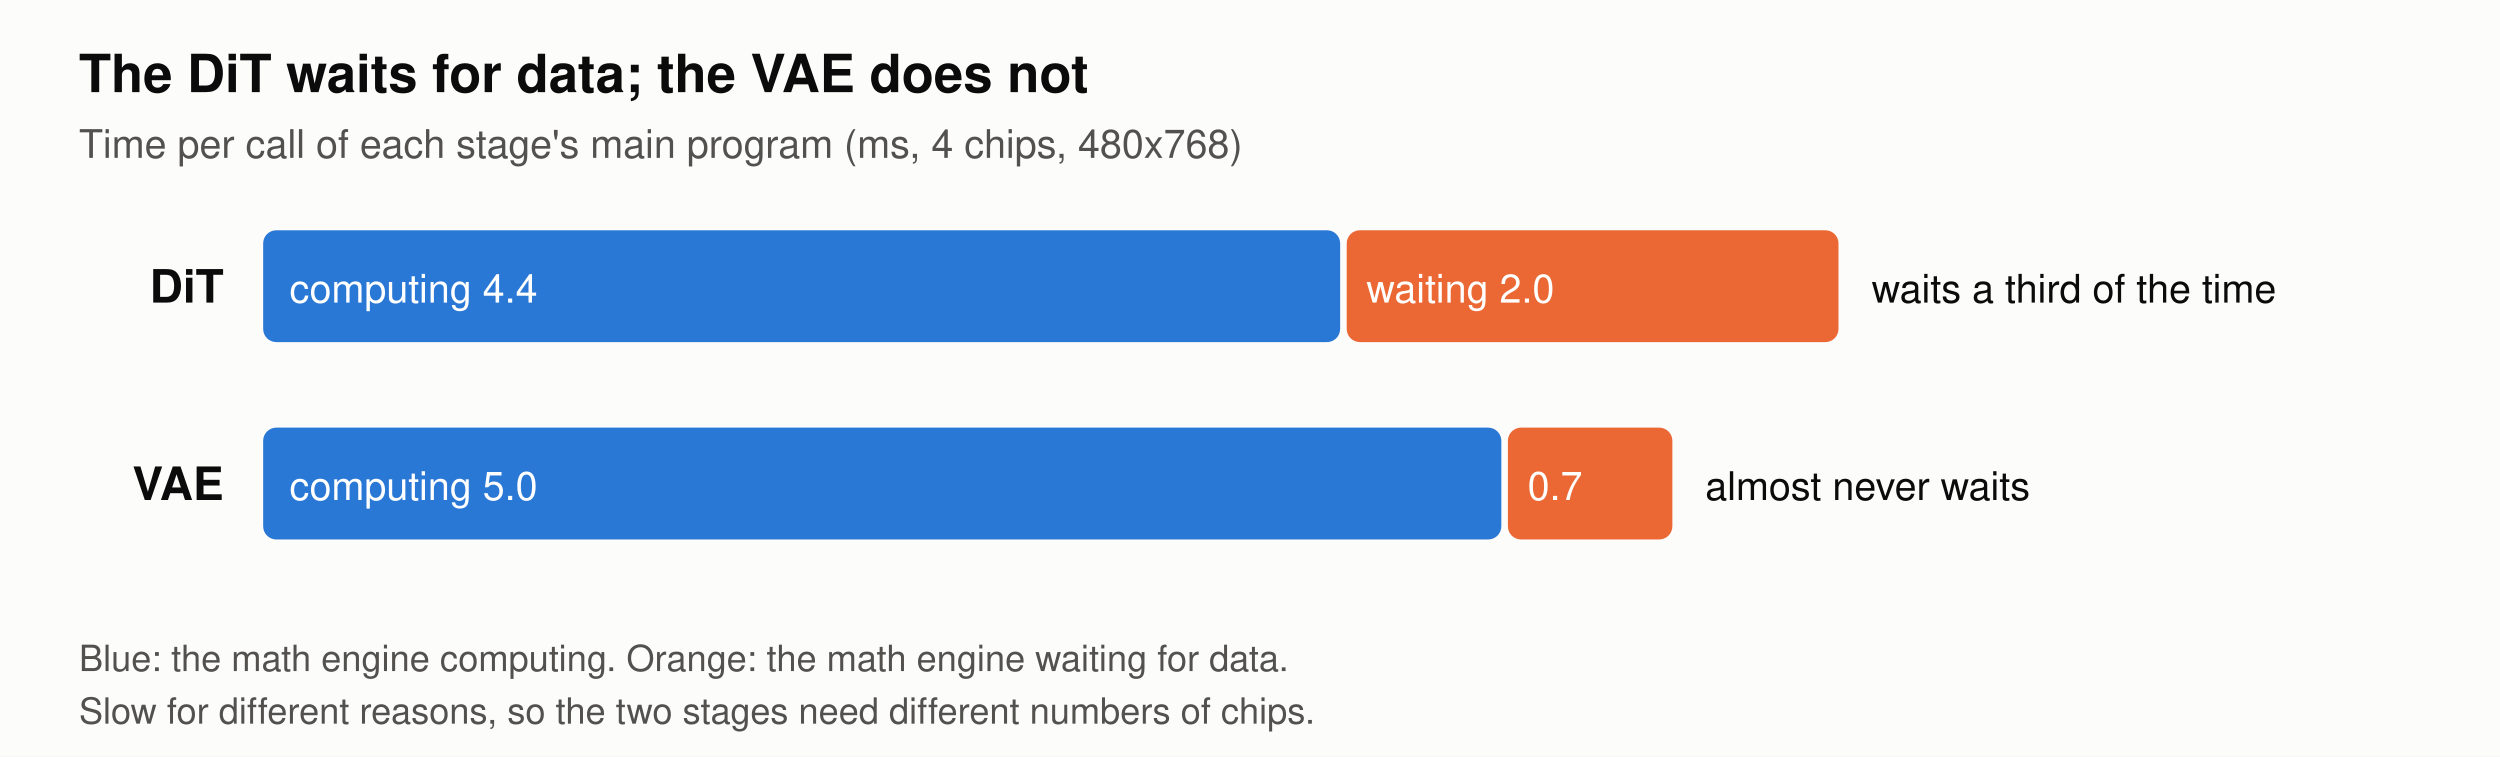
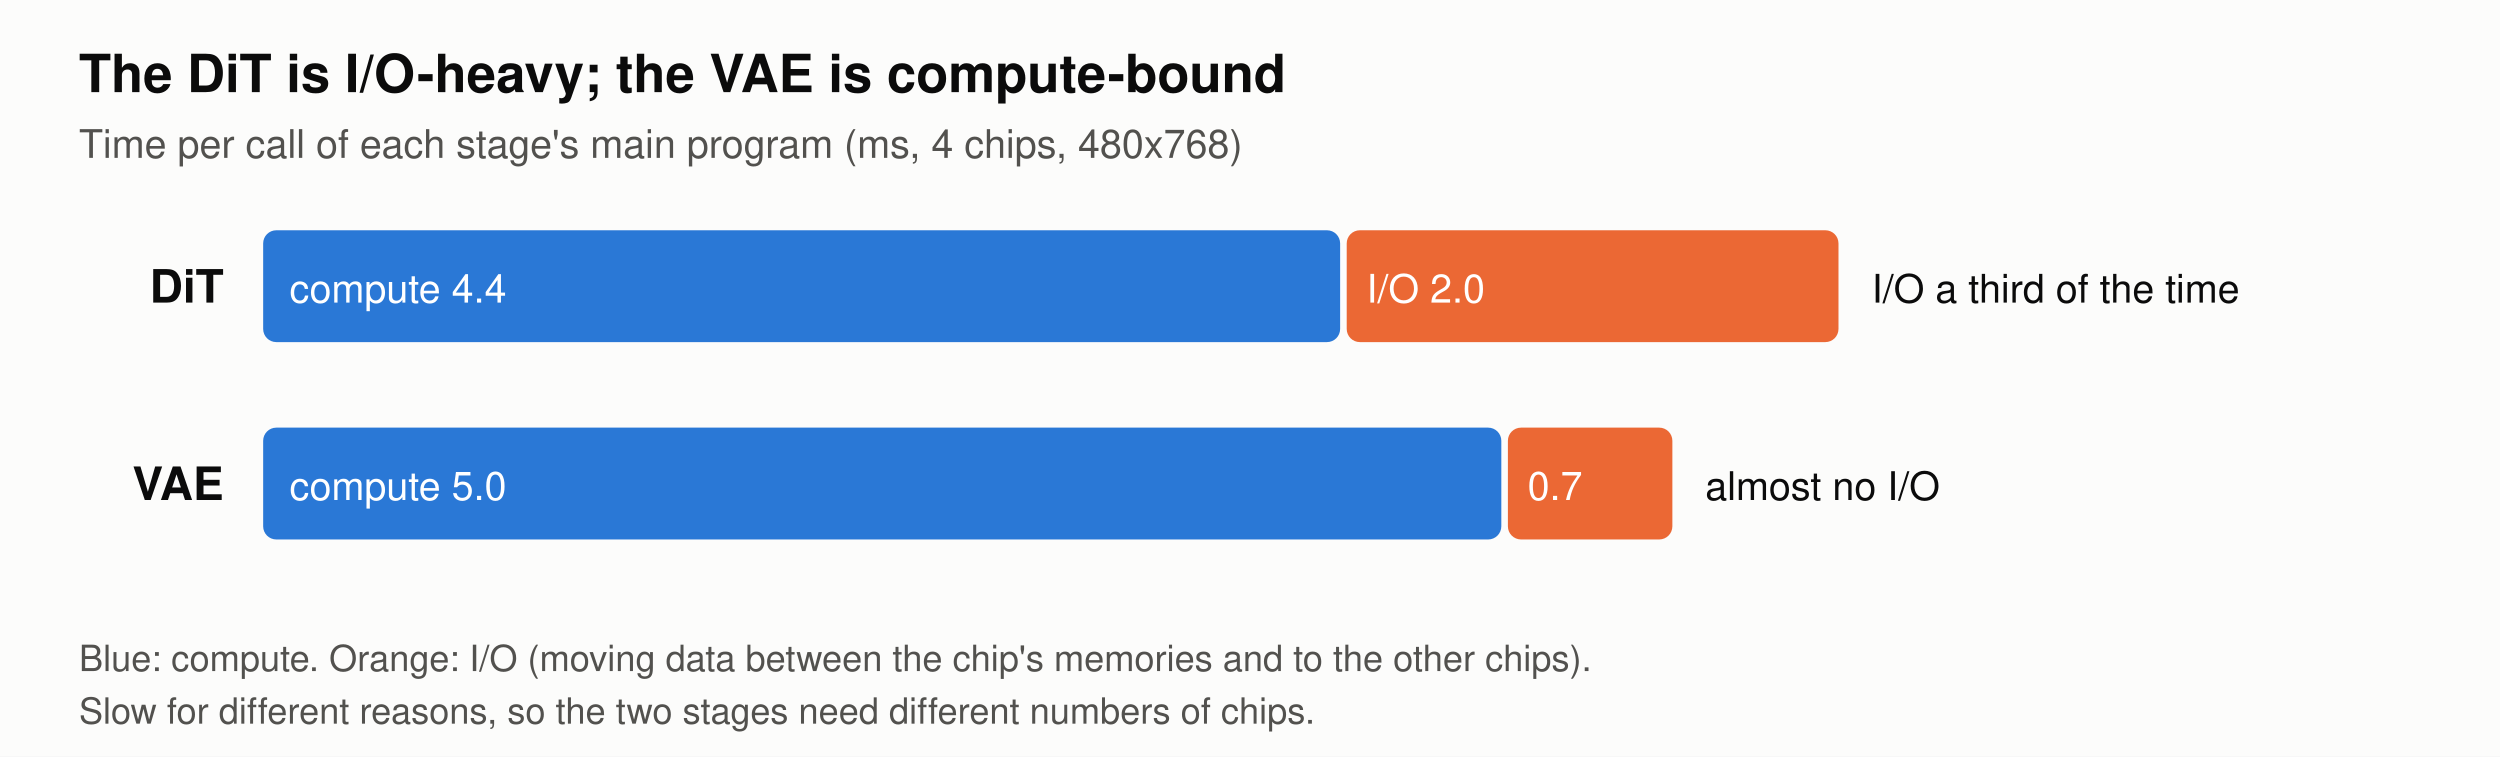
<svg xmlns="http://www.w3.org/2000/svg" width="760" height="230" viewBox="0 0 760 230" font-family="Helvetica, Arial, sans-serif">
  <rect width="760" height="230" fill="#fcfcfb" />
-   <text x="24" y="28" font-size="16" font-weight="600" fill="#0b0b0b">The DiT waits for data; the VAE does not</text>
+   <text x="24" y="28" font-size="16" font-weight="600" fill="#0b0b0b">The DiT is I/O-heavy; the VAE is compute-bound</text>
  <text x="24" y="48" font-size="12" fill="#52514e">Time per call of each stage's main program (ms, 4 chips, 480x768)</text>
  <text x="68" y="92" font-size="14" font-weight="600" text-anchor="end" fill="#0b0b0b">DiT</text>
  <rect x="80" y="70" width="327.4" height="34" rx="4" fill="#2a78d6" />
-   <text x="88" y="92" font-size="12" fill="#ffffff">computing 4.4</text>
+   <text x="88" y="92" font-size="12" fill="#ffffff">compute 4.4</text>
  <rect x="409.4" y="70" width="149.5" height="34" rx="4" fill="#eb6834" />
-   <text x="415.4" y="92" font-size="12" fill="#ffffff">waiting 2.0</text>
-   <text x="569.0" y="92" font-size="12" fill="#0b0b0b">waits a third of the time</text>
+   <text x="415.4" y="92" font-size="12" fill="#ffffff">I/O 2.0</text>
+   <text x="569.0" y="92" font-size="12" fill="#0b0b0b">I/O a third of the time</text>
  <text x="68" y="152" font-size="14" font-weight="600" text-anchor="end" fill="#0b0b0b">VAE</text>
  <rect x="80" y="130" width="376.4" height="34" rx="4" fill="#2a78d6" />
-   <text x="88" y="152" font-size="12" fill="#ffffff">computing 5.0</text>
+   <text x="88" y="152" font-size="12" fill="#ffffff">compute 5.0</text>
  <rect x="458.4" y="130" width="50.0" height="34" rx="4" fill="#eb6834" />
  <text x="464.4" y="152" font-size="12" fill="#ffffff">0.7</text>
-   <text x="518.4" y="152" font-size="12" fill="#0b0b0b">almost never waits</text>
-   <text x="24" y="204" font-size="11" fill="#52514e">Blue: the math engine computing. Orange: the math engine waiting for data.</text>
+   <text x="518.4" y="152" font-size="12" fill="#0b0b0b">almost no I/O</text>
+   <text x="24" y="204" font-size="11" fill="#52514e">Blue: compute. Orange: I/O (moving data between the chip's memories and to the other chips).</text>
  <text x="24" y="220" font-size="11" fill="#52514e">Slow for different reasons, so the two stages need different numbers of chips.</text>
</svg>
